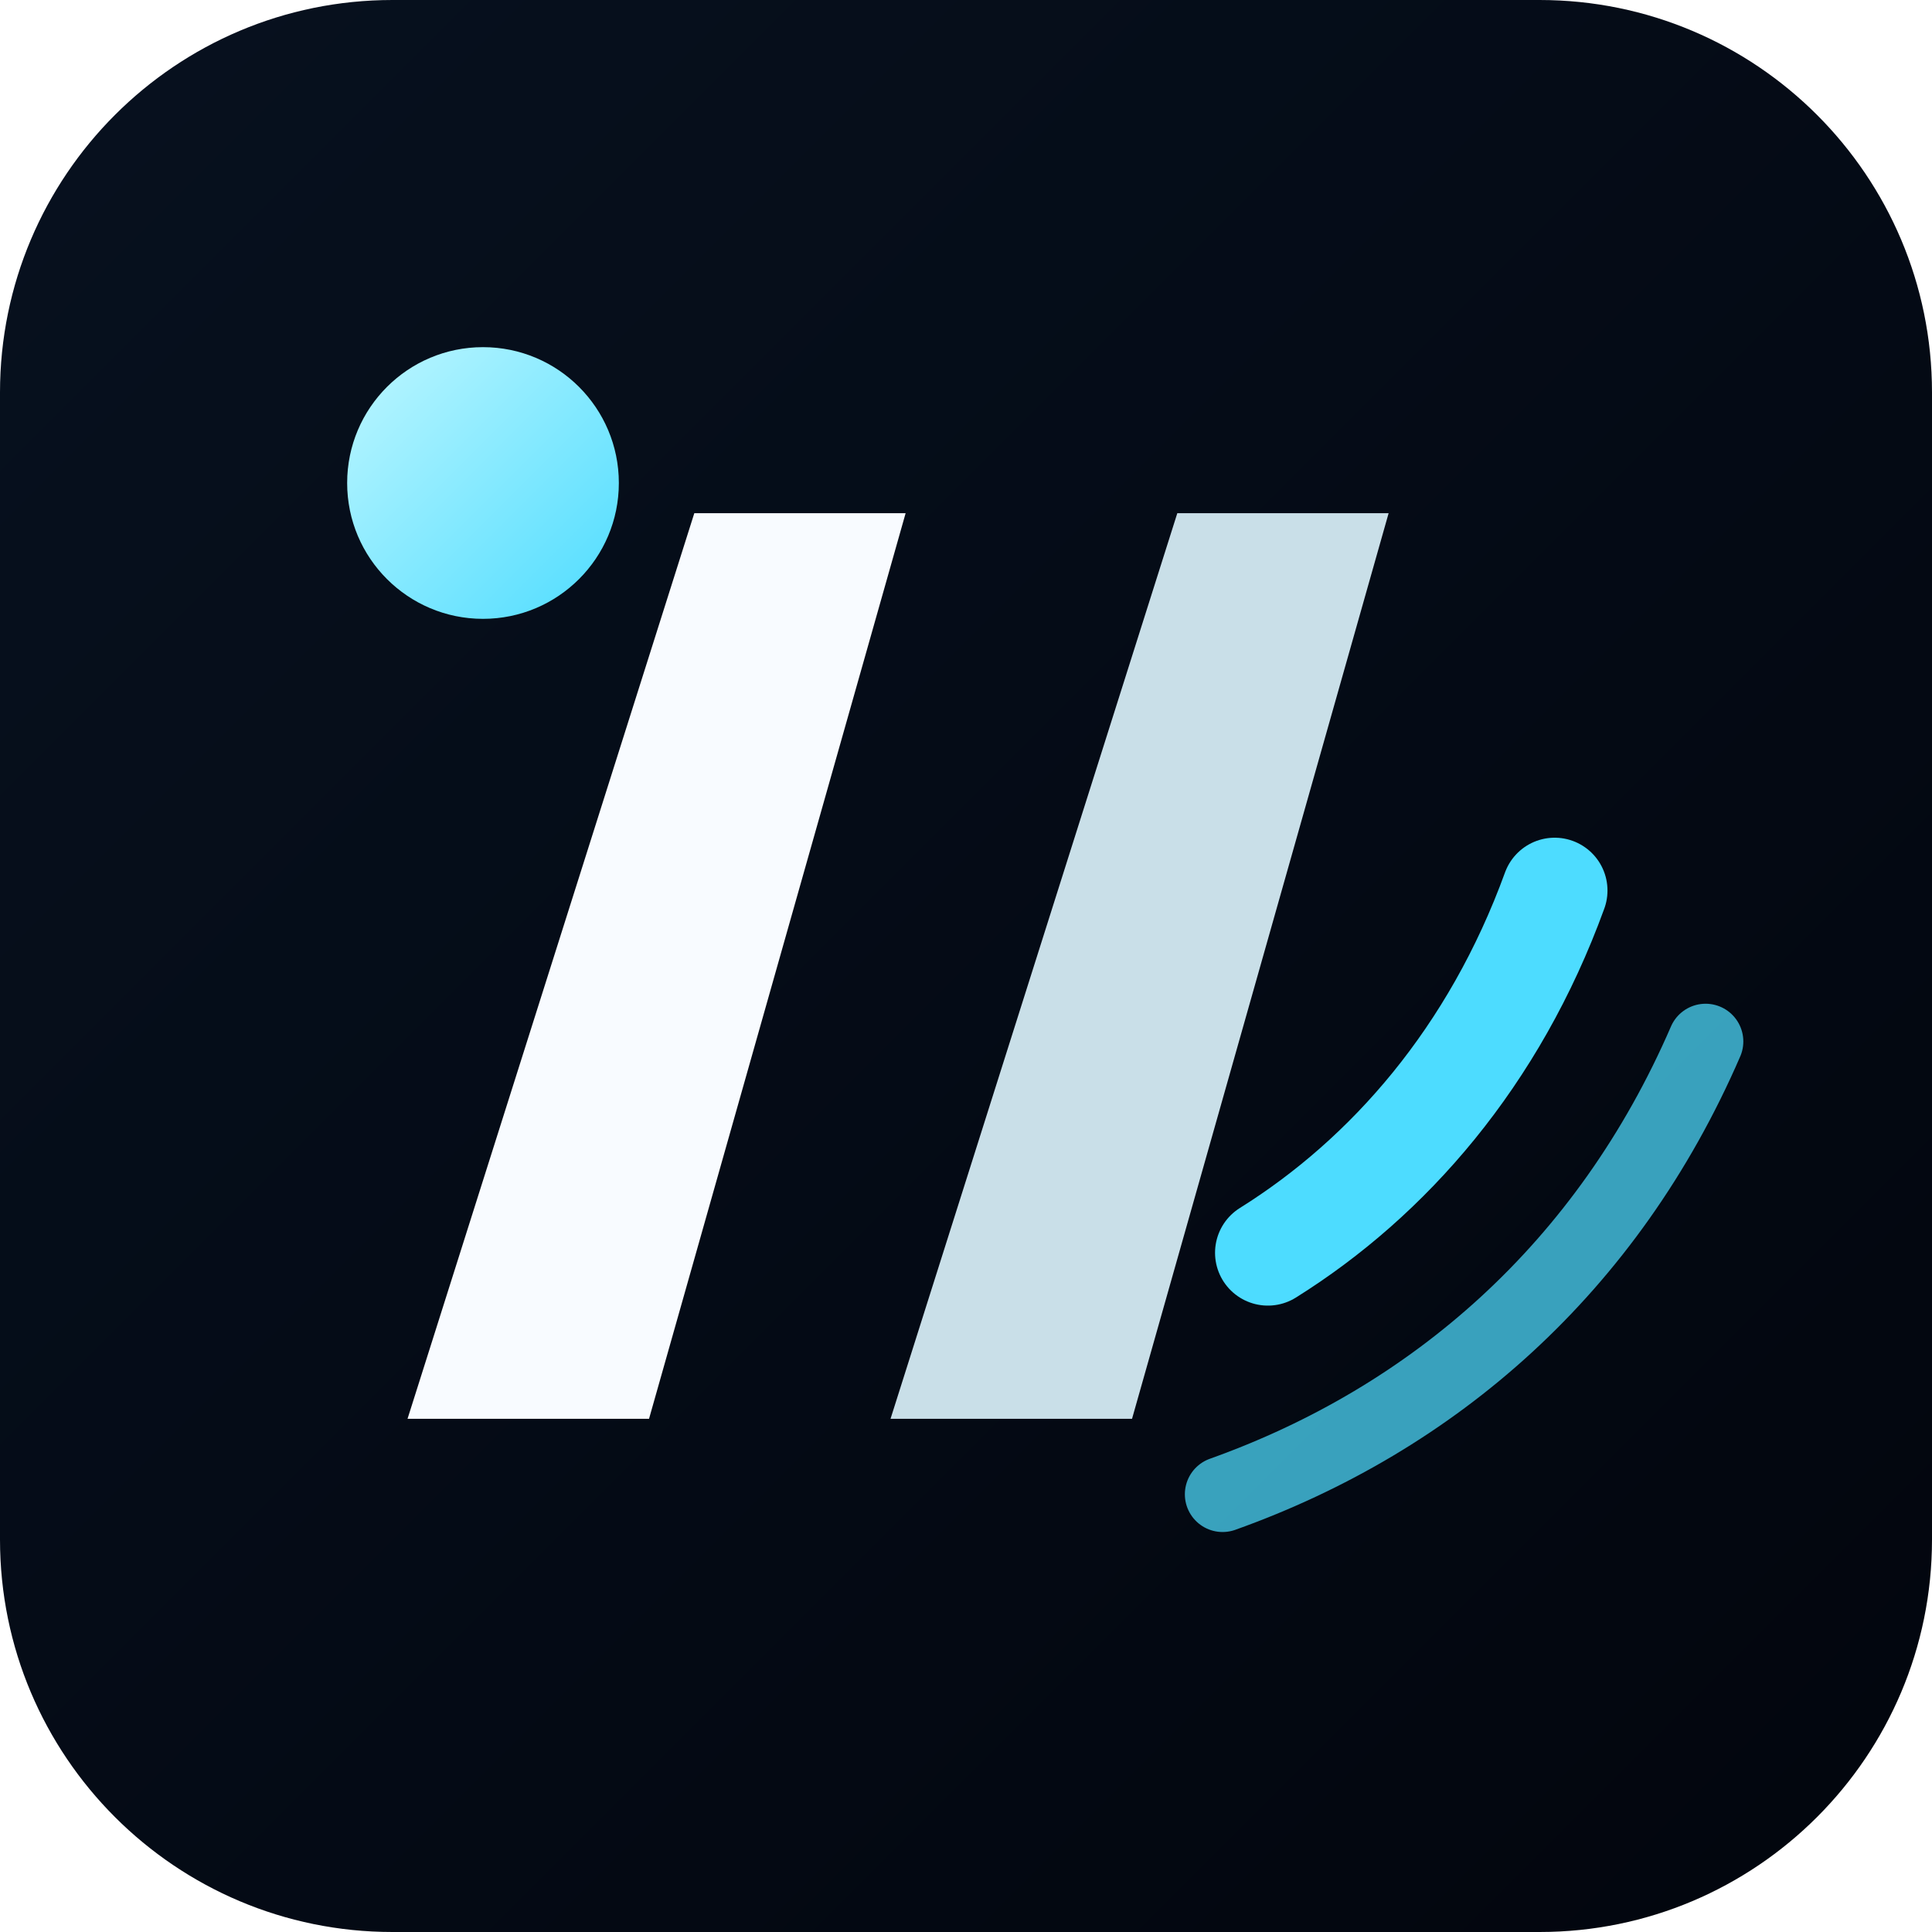
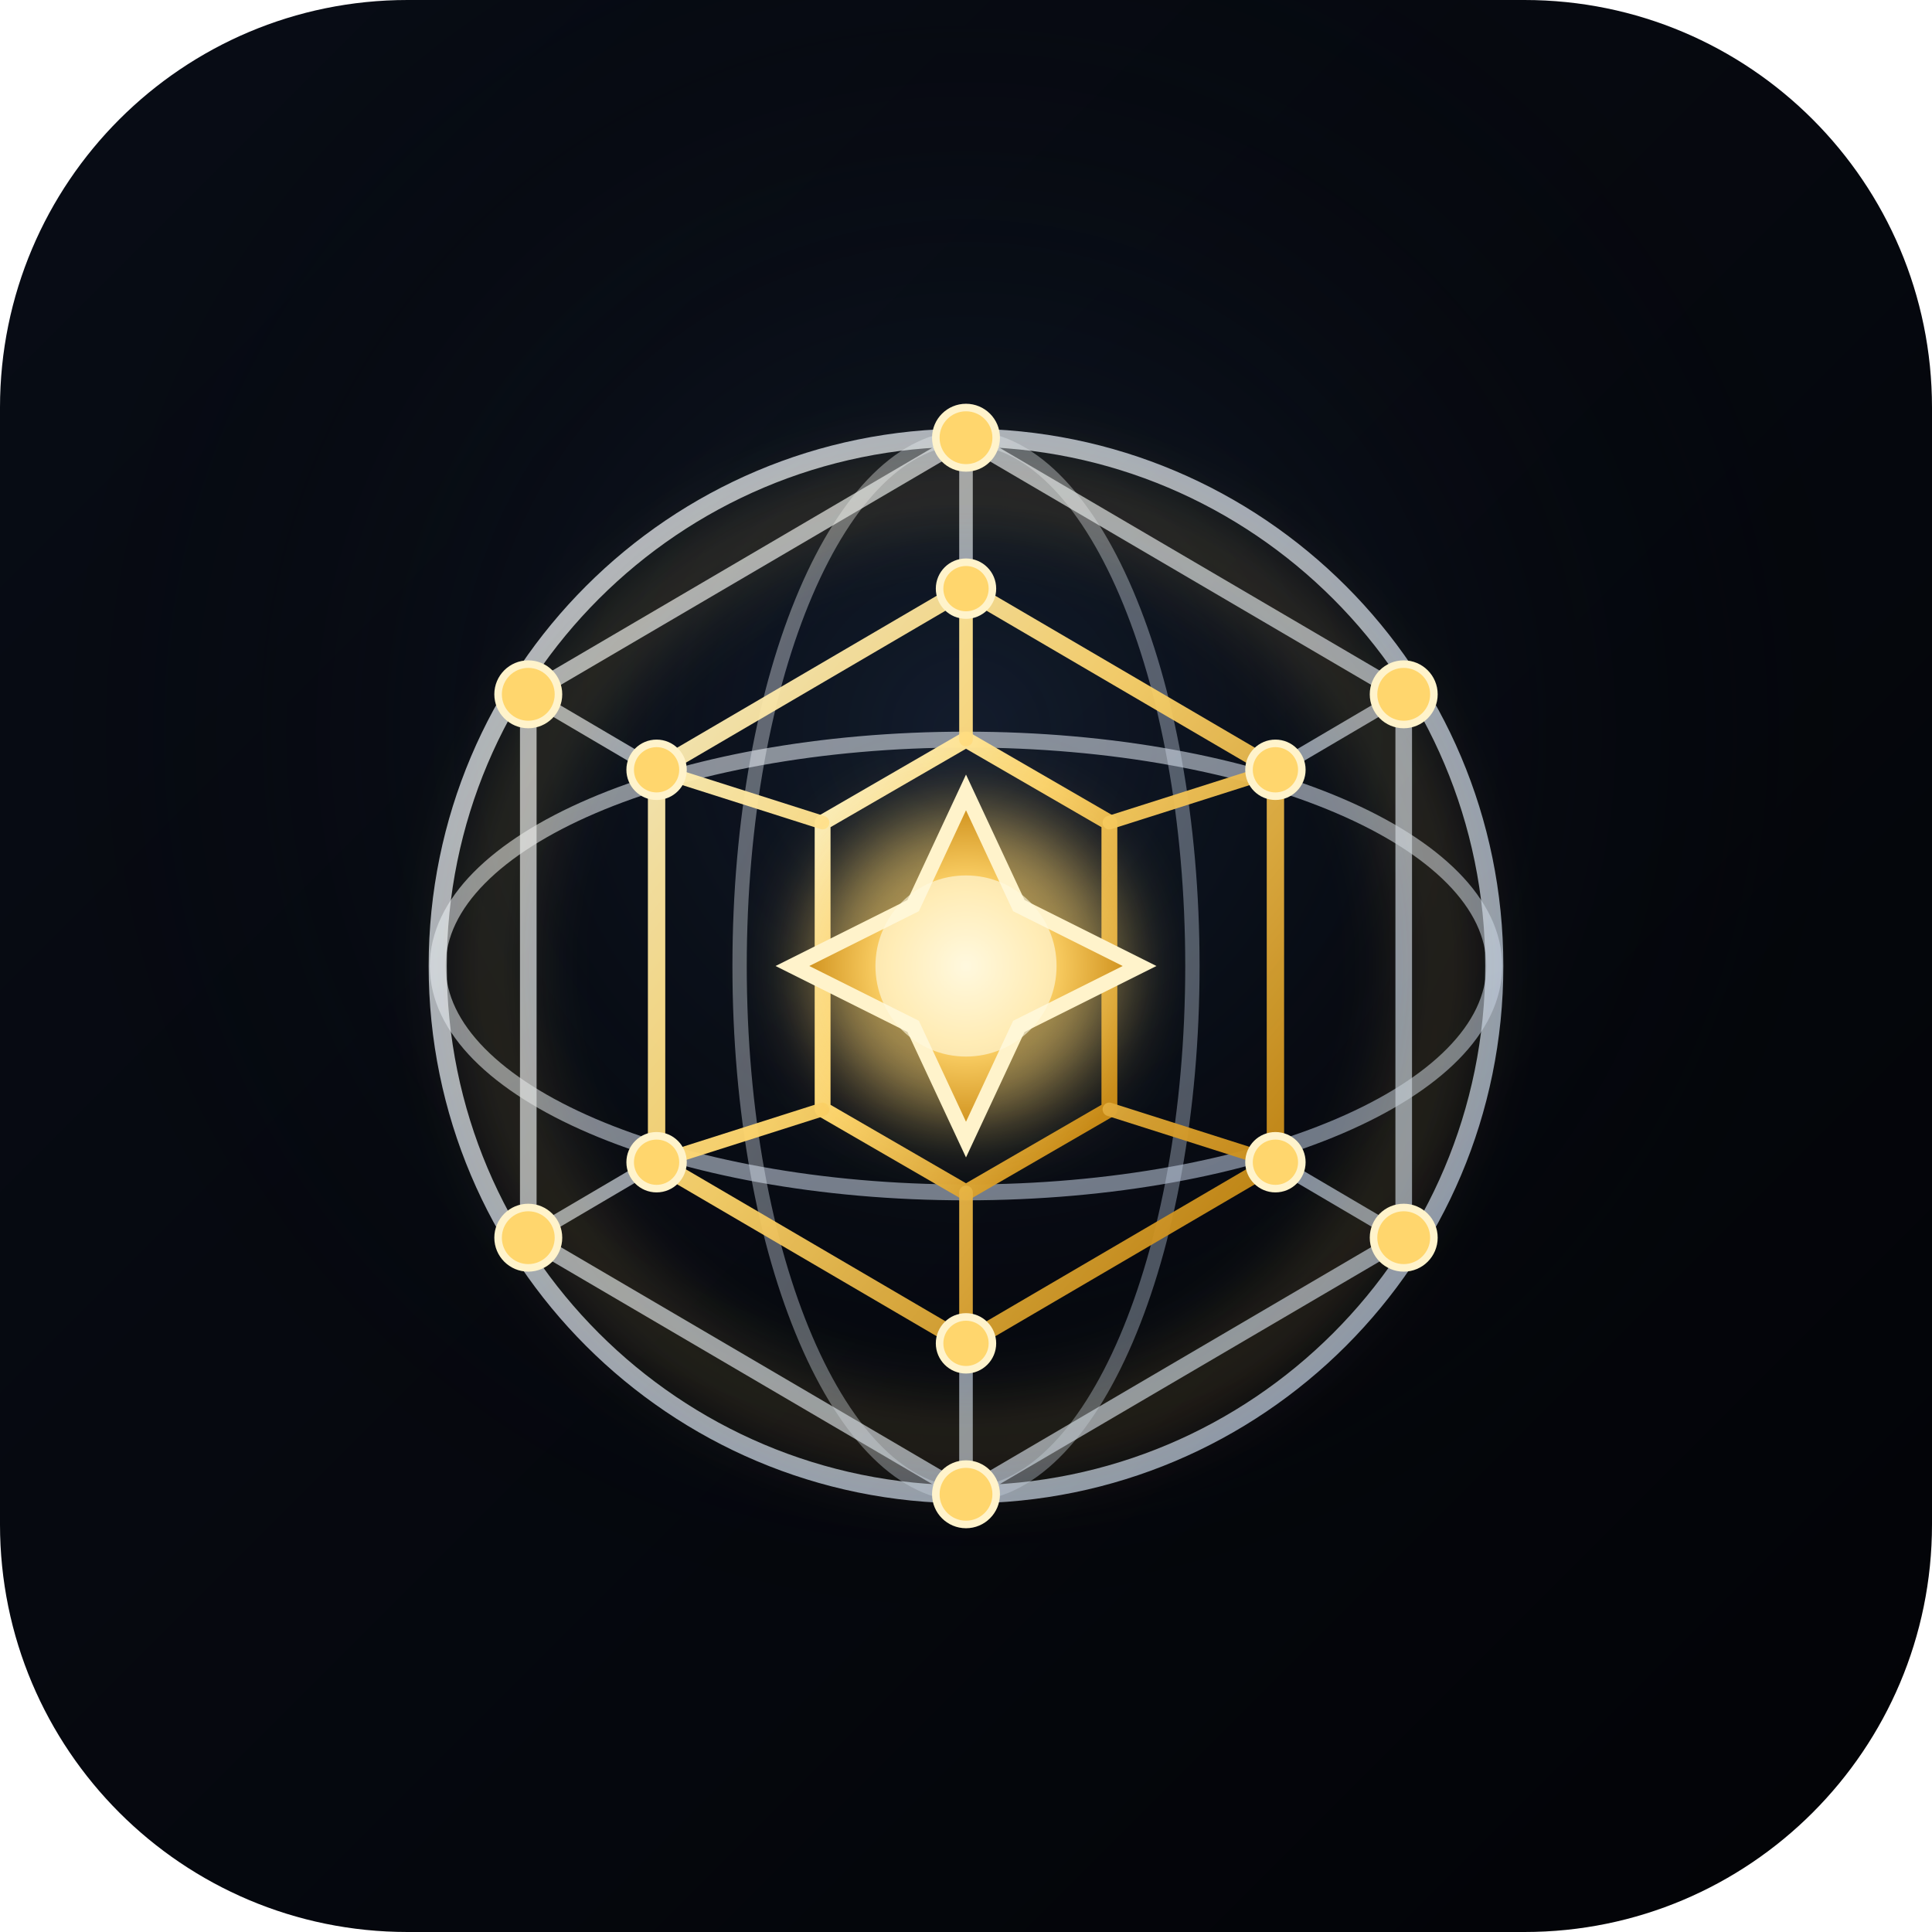
<svg xmlns="http://www.w3.org/2000/svg" viewBox="0 0 256 256" role="img" aria-labelledby="title desc">
  <defs>
    <linearGradient id="bg" x1="0%" y1="0%" x2="100%" y2="100%">
-       <stop offset="0%" stop-color="#07111f" />
-       <stop offset="100%" stop-color="#02050d" />
+       <stop offset="0%" stop-color="#080d16" />
+       <stop offset="62%" stop-color="#05070d" />
+       <stop offset="100%" stop-color="#020306" />
    </linearGradient>
-     <linearGradient id="accent" x1="0%" y1="0%" x2="100%" y2="100%">
-       <stop offset="0%" stop-color="#bff7ff" />
-       <stop offset="100%" stop-color="#4ddcff" />
+     <radialGradient id="panelGlow" cx="50%" cy="38%" r="74%">
+       <stop offset="0%" stop-color="#1d2c44" stop-opacity="0.55" />
+       <stop offset="65%" stop-color="#000000" stop-opacity="0" />
+       <stop offset="100%" stop-color="#000000" stop-opacity="0" />
+     </radialGradient>
+     <linearGradient id="beamH" x1="0%" y1="50%" x2="100%" y2="50%">
+       <stop offset="0%" stop-color="#f7c75f" stop-opacity="0" />
+       <stop offset="28%" stop-color="#f8d885" stop-opacity="0.9" />
+       <stop offset="50%" stop-color="#fff4d4" stop-opacity="1" />
+       <stop offset="72%" stop-color="#f8d885" stop-opacity="0.88" />
+       <stop offset="100%" stop-color="#f7c75f" stop-opacity="0" />
    </linearGradient>
+     <linearGradient id="beamV" x1="50%" y1="0%" x2="50%" y2="100%">
+       <stop offset="0%" stop-color="#c8dcff" stop-opacity="0" />
+       <stop offset="50%" stop-color="#f4fbff" stop-opacity="0.9" />
+       <stop offset="100%" stop-color="#c8dcff" stop-opacity="0" />
+     </linearGradient>
+     <linearGradient id="goldStroke" x1="10%" y1="10%" x2="90%" y2="90%">
+       <stop offset="0%" stop-color="#fff0b8" />
+       <stop offset="42%" stop-color="#ffd66d" />
+       <stop offset="100%" stop-color="#c98a14" />
+     </linearGradient>
+     <linearGradient id="silverStroke" x1="0%" y1="0%" x2="100%" y2="100%">
+       <stop offset="0%" stop-color="#f7fbff" />
+       <stop offset="100%" stop-color="#b7c7df" />
+     </linearGradient>
+     <radialGradient id="coreGlow" cx="50%" cy="50%" r="50%">
+       <stop offset="0%" stop-color="#fff8de" />
+       <stop offset="45%" stop-color="#ffd56c" />
+       <stop offset="100%" stop-color="#c88711" />
+     </radialGradient>
+     <filter id="softGlow" x="-40%" y="-40%" width="180%" height="180%">
+       <feGaussianBlur stdDeviation="5" />
+     </filter>
  </defs>
-   <rect width="256" height="256" rx="52" fill="url(#bg)" />
-   <circle cx="64" cy="64" r="18" fill="url(#accent)" />
-   <path d="M54 188L92 68H120L86 188H54Z" fill="#f8fbff" />
-   <path d="M118 188L156 68H184L150 188H118Z" fill="#dff6ff" opacity="0.9" />
-   <path d="M168 166C184 156 198 140 206 118" stroke="#4ddcff" stroke-width="14" stroke-linecap="round" fill="none" />
-   <path d="M162 198C190 188 213 168 226 138" stroke="#4ddcff" stroke-width="10" stroke-linecap="round" fill="none" opacity="0.72" />
+   <rect width="256" height="256" rx="54" fill="url(#bg)" />
+   <rect width="256" height="256" rx="54" fill="url(#panelGlow)" />
+   <g transform="translate(0 0)">
+     <path d="M18 128H238" stroke="url(#beamH)" stroke-width="8" opacity="0.86" />
+     <path d="M128 24V232" stroke="url(#beamV)" stroke-width="4.6" opacity="0.56" />
+     <g fill="none" stroke-linecap="round" stroke-linejoin="round">
+       <circle cx="128" cy="128" r="70" stroke="url(#silverStroke)" stroke-width="2.4" opacity="0.72" />
+       <ellipse cx="128" cy="128" rx="70" ry="30" stroke="url(#silverStroke)" stroke-width="2.1" opacity="0.56" />
+       <ellipse cx="128" cy="128" rx="30" ry="70" stroke="url(#silverStroke)" stroke-width="1.9" opacity="0.38" />
+       <polygon points="128,58 186,92 186,164 128,198 70,164 70,92" stroke="url(#silverStroke)" stroke-width="2.2" opacity="0.68" />
+       <polygon points="128,78 169,102 169,154 128,178 87,154 87,102" stroke="url(#goldStroke)" stroke-width="2.3" opacity="0.94" />
+       <polygon points="128,98 147,109 147,147 128,158 109,147 109,109" stroke="url(#goldStroke)" stroke-width="2.1" opacity="0.98" />
+       <path d="M70 92L87 102M70 164L87 154M186 92L169 102M186 164L169 154M128 58L128 78M128 198L128 178" stroke="url(#silverStroke)" stroke-width="1.8" opacity="0.66" />
+       <path d="M87 102L109 109M87 154L109 147M169 102L147 109M169 154L147 147M128 78L128 98M128 178L128 158" stroke="url(#goldStroke)" stroke-width="1.8" opacity="0.96" />
+     </g>
+     <g opacity="0.66" filter="url(#softGlow)">
+       <circle cx="128" cy="128" r="20" fill="#ffd56c" />
+       <circle cx="128" cy="128" r="63" fill="none" stroke="#ffd56c" stroke-width="2" />
+     </g>
+     <polygon points="128,105 135,120 151,128 135,136 128,151 121,136 105,128 121,120" fill="url(#coreGlow)" stroke="#fff3cb" stroke-width="2" />
+     <circle cx="128" cy="128" r="12" fill="#fff8de" opacity="0.64" />
+     <g fill="#ffd66d" stroke="#fff3cb" stroke-width="1">
+       <circle cx="128" cy="58" r="4" />
+       <circle cx="186" cy="92" r="4" />
+       <circle cx="186" cy="164" r="4" />
+       <circle cx="128" cy="198" r="4" />
+       <circle cx="70" cy="164" r="4" />
+       <circle cx="70" cy="92" r="4" />
+       <circle cx="128" cy="78" r="3.5" />
+       <circle cx="169" cy="102" r="3.5" />
+       <circle cx="169" cy="154" r="3.5" />
+       <circle cx="128" cy="178" r="3.5" />
+       <circle cx="87" cy="154" r="3.5" />
+       <circle cx="87" cy="102" r="3.5" />
+     </g>
+   </g>
</svg>
